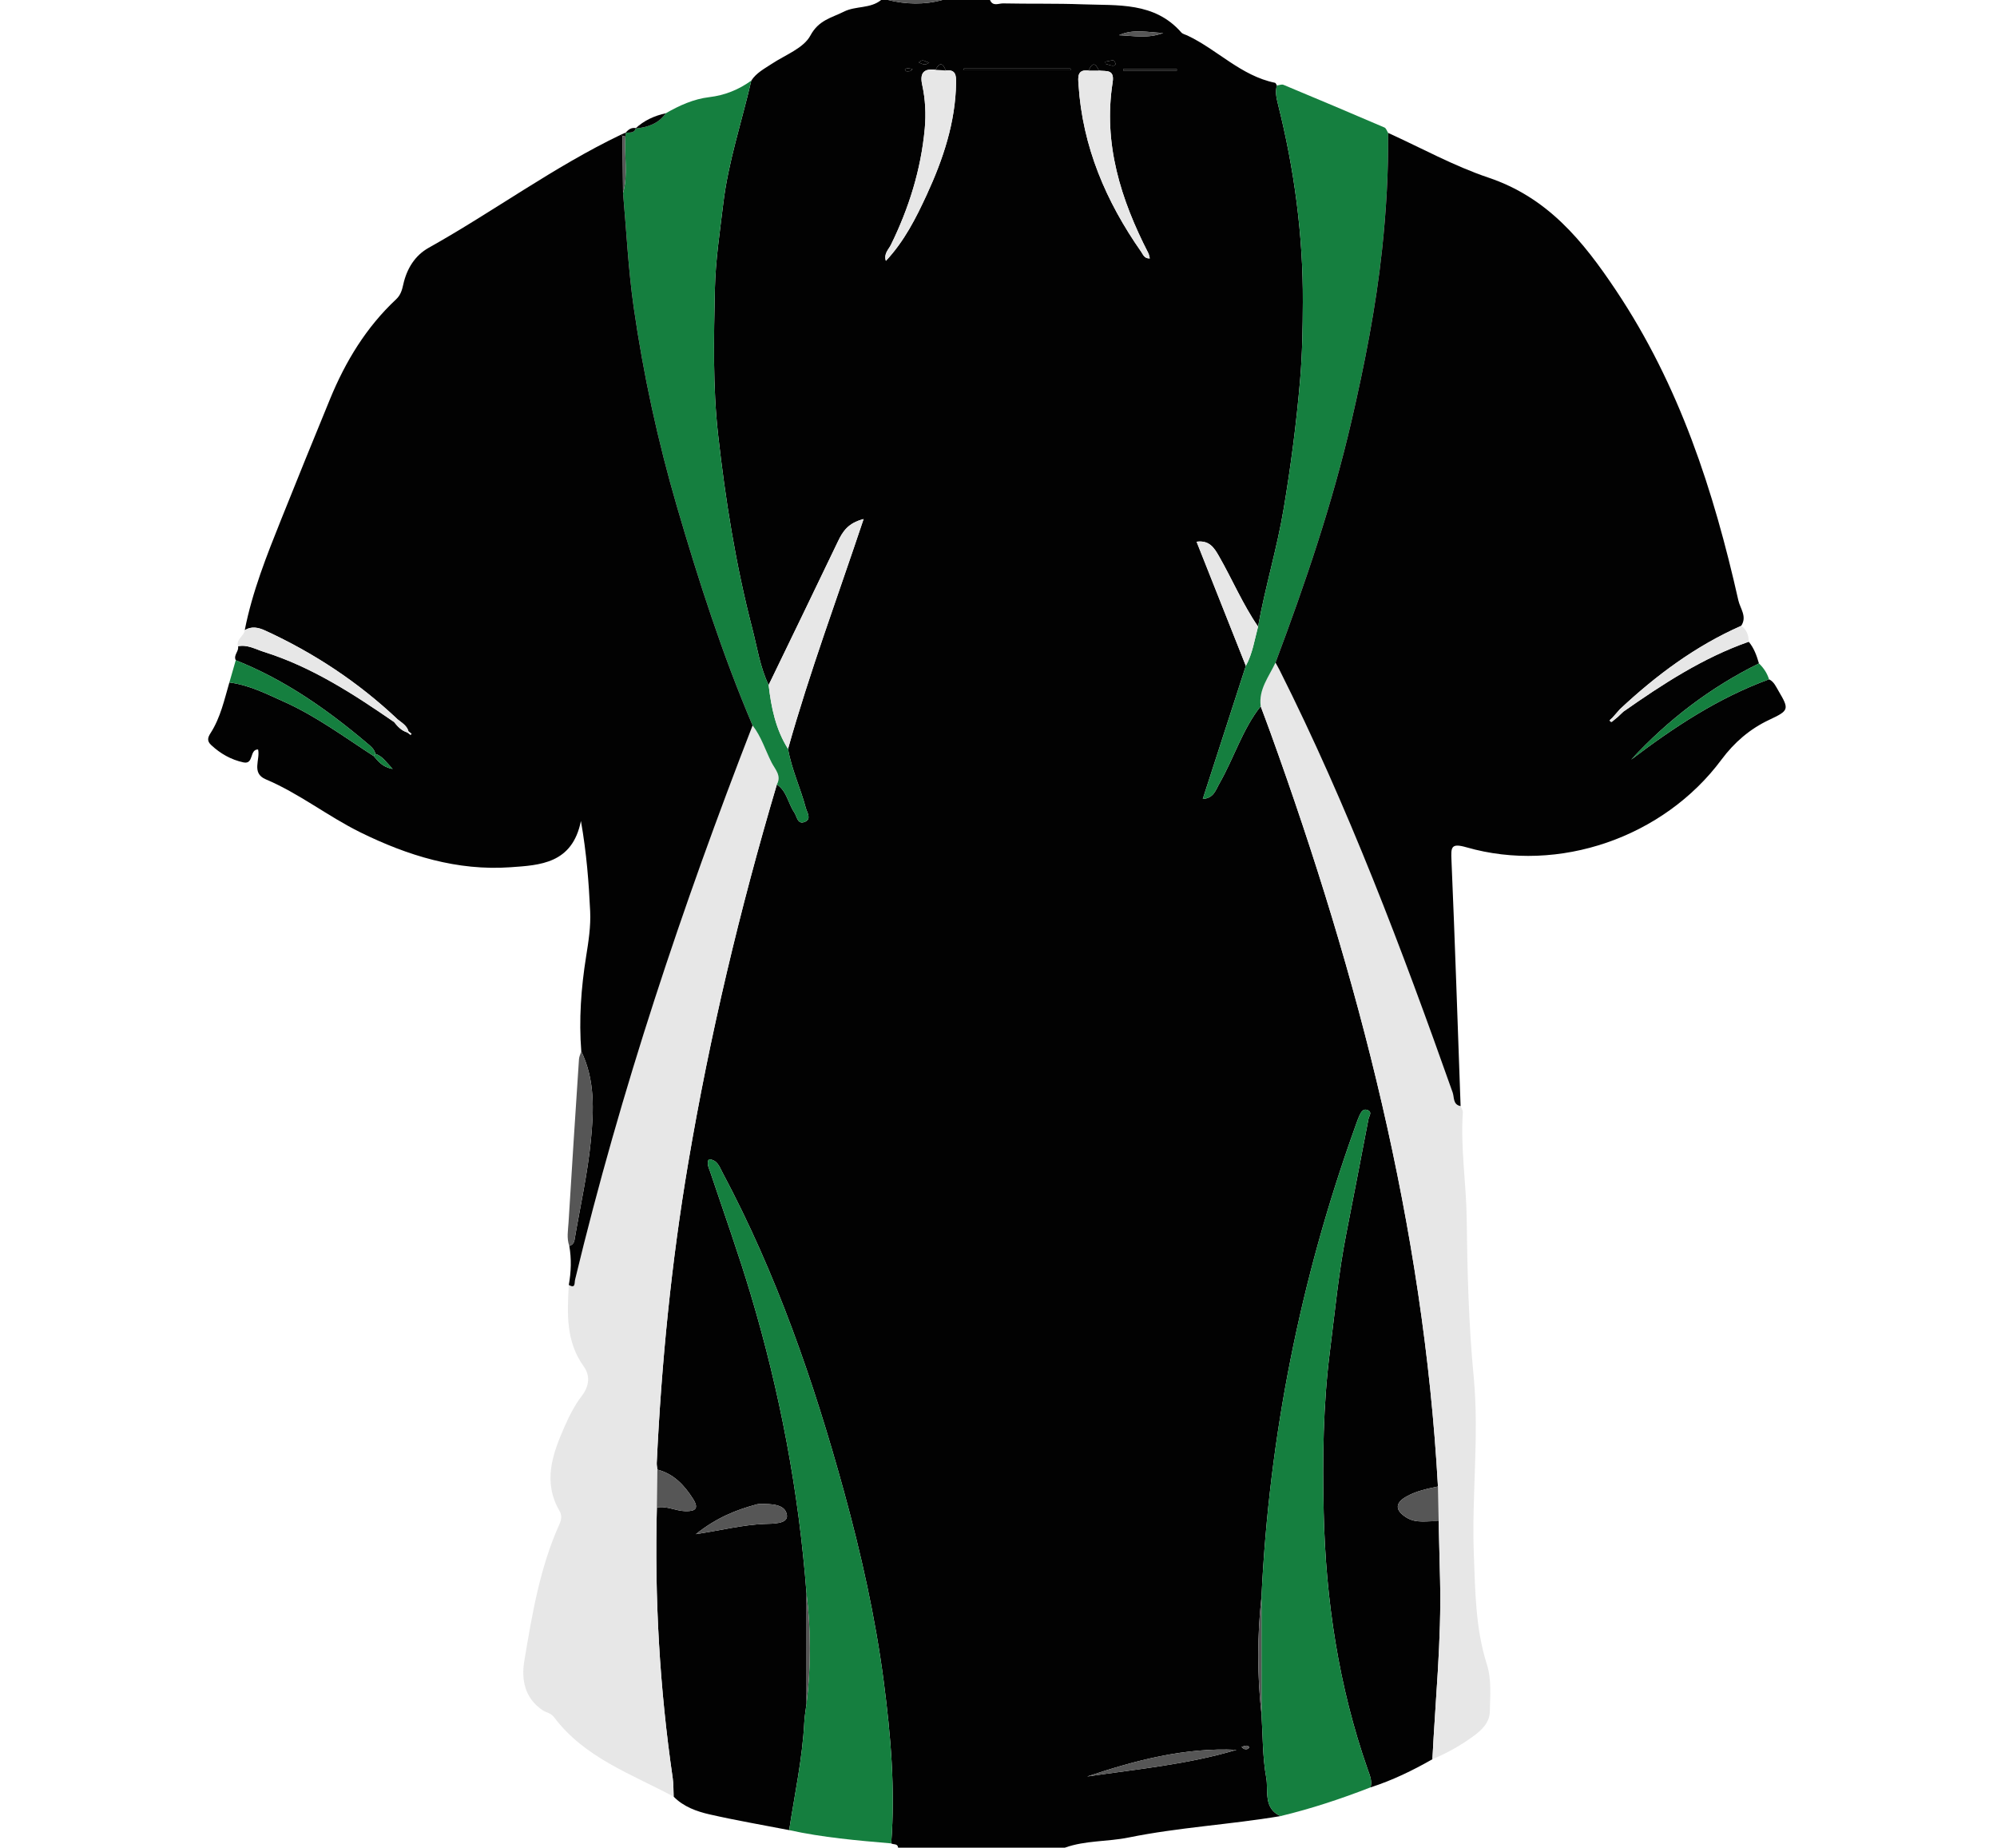
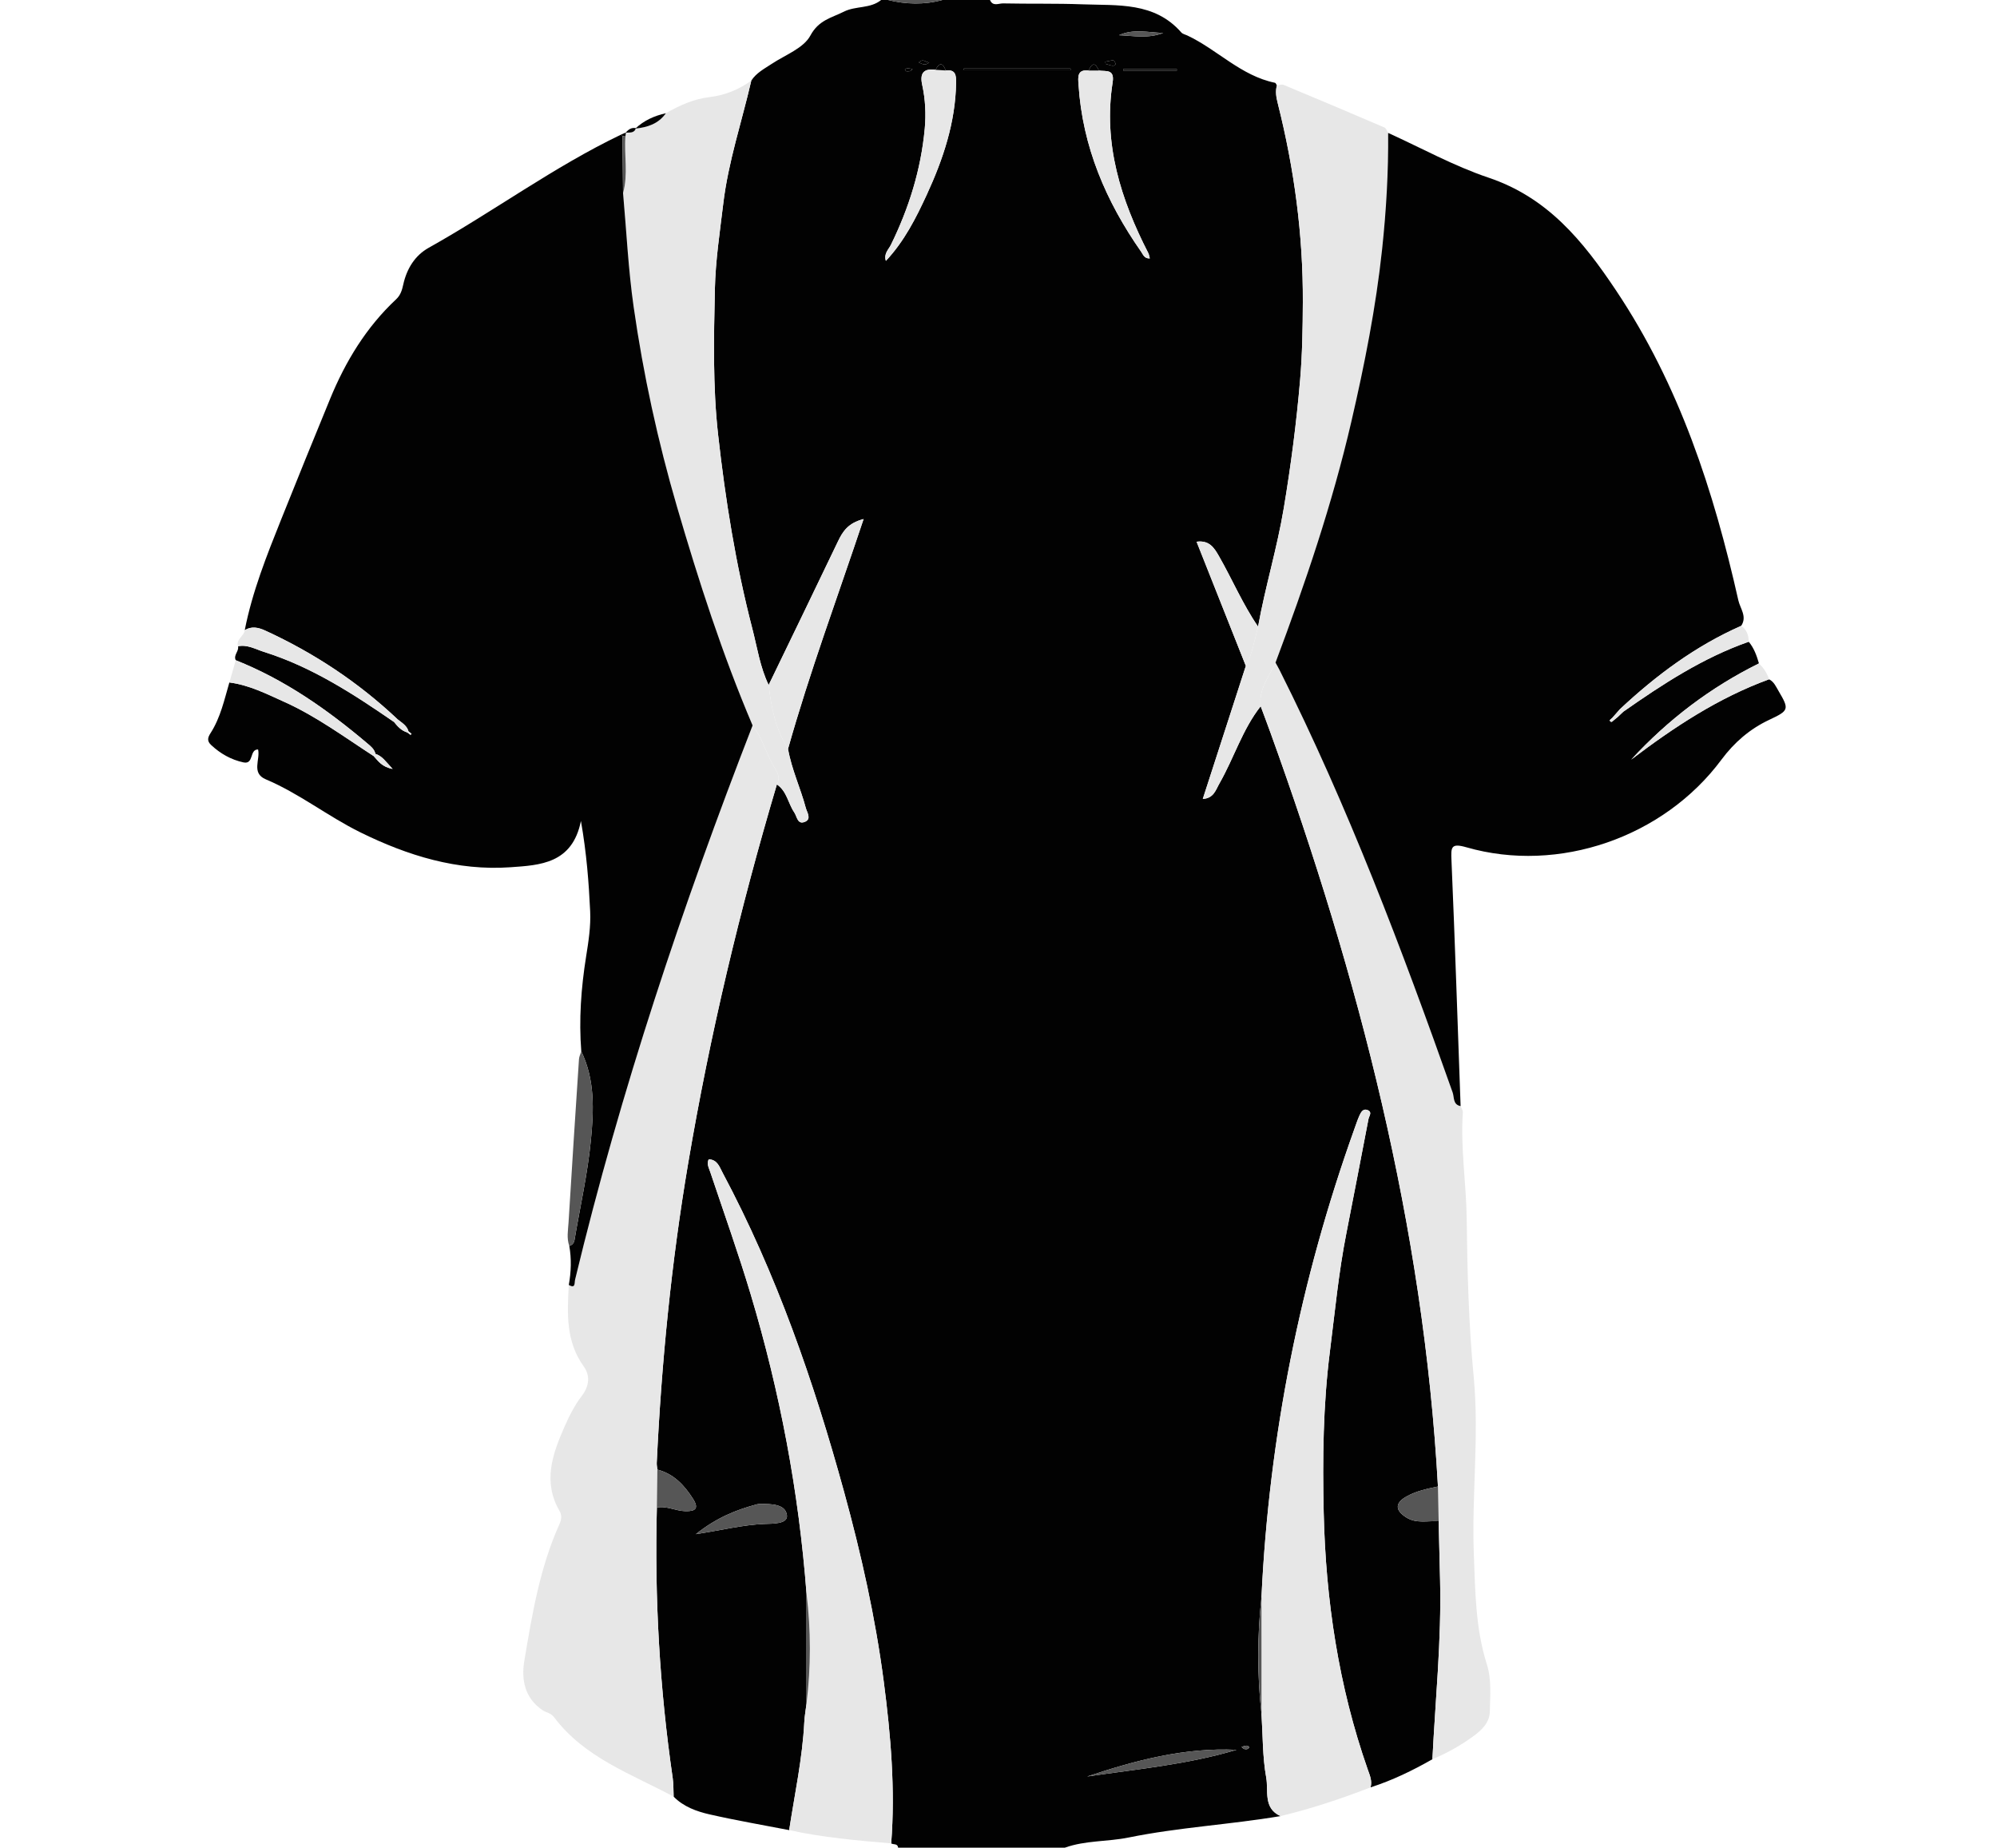
<svg xmlns="http://www.w3.org/2000/svg" version="1.1" id="Layer_1" x="0px" y="0px" width="587px" height="543px" viewBox="0 0 587 543" enable-background="new 0 0 587 543" xml:space="preserve">
  <style type="text/css">
	
- 	 .strip{fill:#157F3F;}
- 	 .strip2{fill:#E7E7E7;}
+ 	 .strip{fill:#E7E7E7;}
	 .bg{fill:#020202;}
	
</style>
  <path fill-rule="evenodd" clip-rule="evenodd" class="bg" d="M313,543c-16.333,0-32.667,0-49,0  c-0.141-1.294-1.359-0.839-2.04-1.258c1.227-15.944-0.131-31.82-2.189-47.567c-2.464-18.857-6.625-37.423-11.672-55.789  c-8.907-32.407-19.851-64.017-35.708-93.767c-0.919-1.726-1.503-3.79-4.07-3.934c-0.655,1.373,0.042,2.53,0.465,3.79  c4.005,11.943,8.249,23.817,11.865,35.878c8.61,28.719,14.15,58.042,16.419,87.96c0.001,10.779,0.002,21.559,0.004,32.338  c-0.224,1.799-0.562,3.592-0.654,5.398c-0.544,10.729-2.837,21.211-4.45,31.789c-7.806-1.517-15.652-2.856-23.4-4.624  c-3.841-0.877-7.648-2.249-10.559-5.215c-0.084-1.823-0.013-3.669-0.275-5.467c-3.842-26.363-5.359-52.86-4.655-79.489  c2.884-0.558,5.498,0.98,8.322,1.061c3.086,0.088,4.102-0.809,2.29-3.652c-2.551-4.001-5.652-7.325-10.464-8.56  c-0.066-0.66-0.218-1.324-0.187-1.979c1.401-29.525,4.305-58.906,9.238-88.048c6.372-37.645,15.207-74.732,26.076-111.333  c2.947,1.976,3.292,5.562,5.115,8.228c0.82,1.199,0.926,3.78,3.248,2.706c1.855-0.858,0.464-2.801,0.154-3.974  c-1.547-5.855-4.199-11.387-5.238-17.408c6.342-22.545,14.524-44.511,22.216-67.547c-4.57,1.161-6.147,3.663-7.537,6.569  c-6.741,14.093-13.575,28.14-20.376,42.203c-2.537-5.25-3.356-11.007-4.799-16.569c-4.856-18.723-7.912-37.778-10.057-56.98  c-1.589-14.224-1.256-28.528-0.95-42.789c0.18-8.388,1.463-16.763,2.463-25.118c1.476-12.335,5.464-24.115,8.243-36.163  c1.488-2.295,3.849-3.496,6.043-4.948c3.956-2.618,9.332-4.572,11.325-8.297c2.451-4.579,6.257-5.207,9.852-7.022  C251.505,1.681,255.806,2.602,259,0c0.667,0,1.333,0,2,0c5.333,1.293,10.667,1.448,16,0c4.667,0,9.333,0,14,0  c0.828,1.983,2.563,0.974,3.833,1c7.796,0.164,15.604-0.021,23.394,0.271c10.302,0.386,21.118-0.75,29.009,8.268  c0.399,0.457,1.159,0.601,1.755,0.882c8.846,4.166,15.786,11.869,25.787,13.908c0.229,0.046,0.37,0.519,0.55,0.79  c-0.502,1.816-0.178,3.511,0.285,5.349c4.819,19.13,7.436,38.556,7.344,58.308c-0.035,7.617-0.148,15.208-0.798,22.839  c-1.076,12.667-2.718,25.214-4.807,37.743c-1.956,11.732-5.451,23.106-7.555,34.791c-4.491-6.533-7.569-13.852-11.491-20.702  c-1.41-2.463-2.824-4.749-6.585-4.246c4.923,12.407,9.702,24.45,14.481,36.494c-4.2,12.976-8.4,25.952-12.653,39.093  c3.232-0.183,3.805-2.648,4.918-4.593c4.253-7.431,6.722-15.815,12.096-22.646c0.976,2.629,1.972,5.251,2.924,7.889  c25.886,71.698,44.954,144.91,49.186,221.419c-3.181,0.66-6.37,1.319-9.242,2.926c-3.397,1.899-3.406,4.032-0.124,6.131  c3.019,1.93,6.359,0.958,9.572,1.153c0.141,5.799,0.282,11.597,0.423,17.396c0.424,17.564-1.389,35.032-2.257,52.541  c-5.805,3.316-11.796,6.221-18.179,8.267c0.534-1.901-0.24-3.573-0.848-5.308c-8.559-24.428-12.333-49.713-12.927-75.475  c-0.363-15.751-0.178-31.502,1.81-47.211c1.473-11.636,2.572-23.312,4.853-34.836c2.213-11.182,4.333-22.383,6.499-33.575  c0.173-0.894,1.163-1.987-0.154-2.585c-1.446-0.656-2.078,0.603-2.553,1.675c-0.536,1.212-0.954,2.477-1.401,3.726  c-15.949,44.525-25.091,90.403-27.346,137.648c-1.257,11.471-1.271,22.94,0.007,34.411c0.401,6.243,0.285,12.58,1.394,18.695  c0.695,3.836-0.953,8.973,4.203,11.278c-14.843,2.499-29.926,3.301-44.695,6.303C325.51,541.275,319.047,540.828,313,543z   M274.993,20.527c-3.489-0.478-4.673,0.962-3.921,4.399c0.93,4.248,1.155,8.57,0.751,12.911c-1.117,12.007-4.643,23.307-9.94,34.102  c-0.687,1.398-2.165,2.592-1.484,4.726c5.41-5.769,8.834-12.556,12.015-19.448c4.813-10.431,8.425-21.206,8.623-32.879  c0.038-2.262-0.157-3.971-3.033-3.628C277.135,18.408,276.137,18.265,274.993,20.527z M323.002,20.733  c-0.991-2.37-1.992-2.376-3.004-0.014c-3.478-0.389-3.112,2.035-2.975,4.167c1.172,18.222,8.066,34.312,18.408,49.095  c0.553,0.79,0.922,2.054,2.542,1.963c-0.18-0.662-0.226-1.145-0.432-1.545c-8.094-15.772-13.315-32.178-10.492-50.188  C327.68,20.194,325.064,21.045,323.002,20.733z M204.533,450.858c7.499-1.138,13.711-2.741,20.173-3.001  c2.304-0.093,6.877,0.064,6.609-2.496c-0.355-3.384-4.632-3.385-7.814-3.388c-0.33,0-0.671,0.027-0.989,0.111  C216.409,443.709,210.629,446.014,204.533,450.858z M319.563,522.08c14.745-2.178,29.59-3.548,43.899-7.841  C348.229,513.52,333.784,517.318,319.563,522.08z M283.339,20.139c-0.069,0.167-0.138,0.334-0.207,0.501c10.516,0,21.031,0,31.548,0  c-0.003-0.167-0.005-0.334-0.007-0.501C304.229,20.139,293.783,20.139,283.339,20.139z M341.905,9.681  c-4.297-0.115-8.741-1.288-12.979,0.663C333.255,10.54,337.593,11.38,341.905,9.681z M345.906,20.774  c0-0.159-0.001-0.318-0.002-0.479c-5.24,0-10.481,0-15.722,0c0.001,0.16,0.002,0.319,0.003,0.479  C335.426,20.774,340.666,20.774,345.906,20.774z M324.893,18.119c0.033,0.218,0.065,0.437,0.099,0.654  c0.454,0.137,0.906,0.277,1.361,0.41c1.357,0.395,2.011-0.115,1.139-1.302C327.226,17.52,325.792,18.017,324.893,18.119z   M270.08,18.338c1.123,0.559,1.975,1.021,3.077-0.046C272.188,18.541,271.513,16.988,270.08,18.338z M268.245,20.331  c-0.582-0.118-1.025-0.271-1.469-0.274c-0.276-0.002-0.807,0.297-0.795,0.336c0.236,0.814,0.924,0.555,1.472,0.514  C267.679,20.89,267.885,20.604,268.245,20.331z M364.935,513.368c0.371,0.309,0.558,0.586,0.794,0.638  c0.596,0.132,1.22,0.138,1.477-0.582c0.017-0.049-0.496-0.411-0.76-0.407C366.008,513.022,365.573,513.207,364.935,513.368z" />
  <path fill-rule="evenodd" clip-rule="evenodd" fill="#565656" d="M277,0c-5.333,1.448-10.667,1.293-16,0C266.333,0,271.667,0,277,0z  " />
-   <path fill-rule="evenodd" clip-rule="evenodd" class="strip2" d="M198.011,528c-12.461-6.695-26.234-11.43-35.179-23.386  c-0.902-1.206-2.26-1.284-3.315-1.994c-5.242-3.526-6.342-8.918-5.396-14.545c2.3-13.67,4.555-27.393,10.336-40.18  c0.596-1.317,0.735-2.612,0.03-3.821c-4.991-8.56-2.109-16.695,1.411-24.714c1.395-3.177,3-6.366,5.096-9.101  c2.287-2.984,2.502-6.023,0.578-8.703c-5.293-7.37-4.843-15.607-4.38-23.929c2.042,1.156,1.616-0.592,1.851-1.569  c13.398-55.567,31.49-109.63,52.173-162.863c2.579,3.292,3.748,7.316,5.625,10.972c0.991,1.93,2.948,3.795,1.514,6.365  c-10.869,36.601-19.704,73.688-26.076,111.333c-4.933,29.142-7.836,58.522-9.238,88.048c-0.031,0.655,0.121,1.319,0.187,1.979  c-0.049,3.717-0.098,7.435-0.147,11.151c-0.704,26.629,0.813,53.126,4.655,79.489C197.998,524.331,197.927,526.177,198.011,528z" />
-   <path fill-rule="evenodd" clip-rule="evenodd" class="strip2" d="M429.328,325.062c0.232,0.606,0.704,1.229,0.663,1.815  c-0.724,10.493,1.006,20.894,1.132,31.367c0.185,15.418,0.571,30.887,2.044,46.222c1.679,17.481-0.608,34.862,0.051,52.243  c0.41,10.803,0.479,21.842,3.819,32.368c1.453,4.575,0.953,9.237,0.888,13.867c-0.046,3.292-2.393,5.489-4.803,7.26  c-3.731,2.74-7.783,5.01-12.078,6.798c0.868-17.509,2.681-34.977,2.257-52.541c-0.141-5.799-0.282-11.597-0.423-17.396  c-0.068-3.403-0.138-6.807-0.206-10.21c-4.231-76.509-23.3-149.721-49.186-221.419c-0.952-2.638-1.948-5.26-2.921-7.883  c-0.656-4.986,2.446-8.702,4.359-12.822c0.396,0.727,0.814,1.441,1.186,2.18c20.129,40.083,35.941,81.934,50.878,124.145  C427.495,322.486,427.021,324.632,429.328,325.062z" />
+   <path fill-rule="evenodd" clip-rule="evenodd" class="strip" d="M198.011,528c-12.461-6.695-26.234-11.43-35.179-23.386  c-0.902-1.206-2.26-1.284-3.315-1.994c-5.242-3.526-6.342-8.918-5.396-14.545c2.3-13.67,4.555-27.393,10.336-40.18  c0.596-1.317,0.735-2.612,0.03-3.821c-4.991-8.56-2.109-16.695,1.411-24.714c1.395-3.177,3-6.366,5.096-9.101  c2.287-2.984,2.502-6.023,0.578-8.703c-5.293-7.37-4.843-15.607-4.38-23.929c2.042,1.156,1.616-0.592,1.851-1.569  c13.398-55.567,31.49-109.63,52.173-162.863c2.579,3.292,3.748,7.316,5.625,10.972c0.991,1.93,2.948,3.795,1.514,6.365  c-10.869,36.601-19.704,73.688-26.076,111.333c-4.933,29.142-7.836,58.522-9.238,88.048c-0.031,0.655,0.121,1.319,0.187,1.979  c-0.049,3.717-0.098,7.435-0.147,11.151c-0.704,26.629,0.813,53.126,4.655,79.489C197.998,524.331,197.927,526.177,198.011,528z" />
+   <path fill-rule="evenodd" clip-rule="evenodd" class="strip" d="M429.328,325.062c0.232,0.606,0.704,1.229,0.663,1.815  c-0.724,10.493,1.006,20.894,1.132,31.367c0.185,15.418,0.571,30.887,2.044,46.222c1.679,17.481-0.608,34.862,0.051,52.243  c0.41,10.803,0.479,21.842,3.819,32.368c1.453,4.575,0.953,9.237,0.888,13.867c-0.046,3.292-2.393,5.489-4.803,7.26  c-3.731,2.74-7.783,5.01-12.078,6.798c0.868-17.509,2.681-34.977,2.257-52.541c-0.141-5.799-0.282-11.597-0.423-17.396  c-0.068-3.403-0.138-6.807-0.206-10.21c-4.231-76.509-23.3-149.721-49.186-221.419c-0.952-2.638-1.948-5.26-2.921-7.883  c-0.656-4.986,2.446-8.702,4.359-12.822c0.396,0.727,0.814,1.441,1.186,2.18c20.129,40.083,35.941,81.934,50.878,124.145  C427.495,322.486,427.021,324.632,429.328,325.062z" />
  <path fill-rule="evenodd" clip-rule="evenodd" class="strip" d="M228.355,230.532c1.434-2.57-0.523-4.436-1.514-6.365  c-1.877-3.655-3.046-7.68-5.625-10.972c-8.885-20.887-15.838-42.446-22.201-64.202c-5.643-19.294-9.915-38.92-12.76-58.804  c-1.585-11.07-2.109-22.293-3.112-33.446c1.549-5.49,0.283-11.099,0.688-16.639c0.054-0.39,0.108-0.78,0.162-1.17l-0.063,0.054  c1.149-0.103,2.504,0.257,2.992-1.332c0,0-0.166,0.131-0.165,0.132c3.567-0.359,6.792-1.399,8.973-4.514  c3.99-2.286,8.148-4.18,12.758-4.726c4.567-0.541,8.645-2.192,12.349-4.859c-2.779,12.048-6.767,23.828-8.243,36.163  c-1,8.355-2.283,16.73-2.463,25.118c-0.306,14.261-0.639,28.565,0.95,42.789c2.145,19.202,5.201,38.258,10.057,56.98  c1.443,5.563,2.262,11.319,4.802,16.567c0.745,6.607,2.064,13.042,5.695,18.776c1.039,6.021,3.691,11.553,5.238,17.408  c0.31,1.173,1.701,3.115-0.154,3.974c-2.322,1.074-2.428-1.507-3.248-2.706C231.647,236.094,231.302,232.508,228.355,230.532z" />
  <path fill-rule="evenodd" clip-rule="evenodd" class="strip" d="M374.925,194.731c-1.913,4.12-5.016,7.836-4.359,12.822  c-5.377,6.825-7.846,15.21-12.099,22.641c-1.113,1.944-1.686,4.41-4.918,4.593c4.253-13.141,8.453-26.117,12.653-39.093  c1.97-3.608,2.551-7.649,3.595-11.546c2.104-11.685,5.599-23.059,7.555-34.791c2.089-12.529,3.73-25.076,4.807-37.743  c0.649-7.631,0.763-15.222,0.798-22.839c0.092-19.752-2.524-39.178-7.344-58.308c-0.463-1.838-0.787-3.532-0.285-5.349  c0.655-0.073,1.416-0.406,1.945-0.186c9.916,4.127,19.811,8.305,29.681,12.541c0.496,0.213,0.726,1.046,1.079,1.59  c0.098,11.433-0.556,22.785-1.775,34.188c-1.83,17.115-5.162,33.897-9.031,50.605C391.622,148.052,383.645,171.512,374.925,194.731z  " />
  <path fill-rule="evenodd" clip-rule="evenodd" class="strip" d="M402.865,525.269c-8.65,3.36-17.442,6.281-26.47,8.445  c-5.15-2.307-3.502-7.443-4.197-11.279c-1.108-6.115-0.992-12.452-1.393-18.692c-0.002-11.469-0.005-22.941-0.008-34.414  c2.255-47.245,11.396-93.123,27.346-137.648c0.447-1.249,0.865-2.514,1.401-3.726c0.475-1.072,1.106-2.331,2.553-1.675  c1.317,0.598,0.327,1.691,0.154,2.585c-2.166,11.192-4.286,22.394-6.499,33.575c-2.28,11.524-3.38,23.2-4.853,34.836  c-1.987,15.709-2.173,31.46-1.81,47.211c0.594,25.762,4.368,51.047,12.927,75.475C402.625,521.695,403.399,523.367,402.865,525.269z  " />
  <path fill-rule="evenodd" clip-rule="evenodd" class="strip" d="M261.96,541.742c-10.053-0.864-20.107-1.729-29.99-3.903  c1.613-10.578,3.906-21.06,4.45-31.789c0.092-1.807,0.43-3.6,0.654-5.395c1.302-10.778,1.313-21.56-0.004-32.342  c-2.269-29.918-7.809-59.241-16.419-87.96c-3.616-12.061-7.859-23.935-11.865-35.878c-0.423-1.26-1.12-2.417-0.465-3.79  c2.567,0.144,3.15,2.208,4.07,3.934c15.857,29.75,26.801,61.359,35.708,93.767c5.048,18.366,9.208,36.932,11.672,55.789  C261.829,509.922,263.187,525.798,261.96,541.742z" />
-   <path fill-rule="evenodd" clip-rule="evenodd" class="strip2" d="M231.634,220.084c-3.631-5.734-4.95-12.169-5.695-18.776  c6.799-14.062,13.633-28.108,20.374-42.201c1.39-2.906,2.967-5.408,7.537-6.569C246.158,175.573,237.976,197.539,231.634,220.084z" />
-   <path fill-rule="evenodd" clip-rule="evenodd" class="strip2" d="M323.002,20.733c2.063,0.312,4.678-0.539,4.048,3.479  c-2.823,18.01,2.398,34.415,10.492,50.188c0.206,0.4,0.252,0.883,0.432,1.545c-1.62,0.091-1.989-1.173-2.542-1.963  c-10.342-14.783-17.236-30.873-18.408-49.095c-0.138-2.132-0.503-4.556,2.975-4.167C320.999,20.725,322,20.729,323.002,20.733z" />
-   <path fill-rule="evenodd" clip-rule="evenodd" class="strip2" d="M278.002,20.71c2.876-0.343,3.071,1.366,3.033,3.628  c-0.198,11.673-3.81,22.448-8.623,32.879c-3.181,6.893-6.605,13.68-12.015,19.448c-0.681-2.134,0.797-3.327,1.484-4.726  c5.297-10.795,8.823-22.095,9.94-34.102c0.404-4.341,0.179-8.663-0.751-12.911c-0.752-3.438,0.432-4.877,3.921-4.399  C275.996,20.588,276.999,20.649,278.002,20.71z" />
-   <path fill-rule="evenodd" clip-rule="evenodd" class="strip2" d="M369.797,184.148c-1.044,3.896-1.625,7.938-3.595,11.546  c-4.779-12.044-9.559-24.087-14.481-36.494c3.761-0.503,5.175,1.783,6.585,4.246C362.228,170.297,365.306,177.615,369.797,184.148z" />
+   <path fill-rule="evenodd" clip-rule="evenodd" class="strip" d="M231.634,220.084c-3.631-5.734-4.95-12.169-5.695-18.776  c6.799-14.062,13.633-28.108,20.374-42.201c1.39-2.906,2.967-5.408,7.537-6.569C246.158,175.573,237.976,197.539,231.634,220.084z" />
+   <path fill-rule="evenodd" clip-rule="evenodd" class="strip" d="M323.002,20.733c2.063,0.312,4.678-0.539,4.048,3.479  c-2.823,18.01,2.398,34.415,10.492,50.188c0.206,0.4,0.252,0.883,0.432,1.545c-1.62,0.091-1.989-1.173-2.542-1.963  c-10.342-14.783-17.236-30.873-18.408-49.095c-0.138-2.132-0.503-4.556,2.975-4.167C320.999,20.725,322,20.729,323.002,20.733z" />
+   <path fill-rule="evenodd" clip-rule="evenodd" class="strip" d="M278.002,20.71c2.876-0.343,3.071,1.366,3.033,3.628  c-0.198,11.673-3.81,22.448-8.623,32.879c-3.181,6.893-6.605,13.68-12.015,19.448c-0.681-2.134,0.797-3.327,1.484-4.726  c5.297-10.795,8.823-22.095,9.94-34.102c0.404-4.341,0.179-8.663-0.751-12.911c-0.752-3.438,0.432-4.877,3.921-4.399  C275.996,20.588,276.999,20.649,278.002,20.71z" />
+   <path fill-rule="evenodd" clip-rule="evenodd" class="strip" d="M369.797,184.148c-1.044,3.896-1.625,7.938-3.595,11.546  c-4.779-12.044-9.559-24.087-14.481-36.494c3.761-0.503,5.175,1.783,6.585,4.246C362.228,170.297,365.306,177.615,369.797,184.148z" />
  <path fill-rule="evenodd" clip-rule="evenodd" fill="#565656" d="M204.533,450.858c6.096-4.845,11.875-7.149,17.979-8.773  c0.317-0.084,0.659-0.111,0.989-0.111c3.182,0.003,7.458,0.004,7.814,3.388c0.269,2.561-4.305,2.403-6.609,2.496  C218.245,448.117,212.032,449.721,204.533,450.858z" />
  <path fill-rule="evenodd" clip-rule="evenodd" fill="#565656" d="M319.563,522.08c14.222-4.762,28.667-8.561,43.899-7.841  C349.152,518.532,334.308,519.902,319.563,522.08z" />
  <path fill-rule="evenodd" clip-rule="evenodd" fill="#565656" d="M422.672,436.855c0.068,3.403,0.138,6.807,0.206,10.21  c-3.213-0.195-6.554,0.776-9.572-1.153c-3.282-2.099-3.273-4.231,0.124-6.131C416.302,438.175,419.491,437.516,422.672,436.855z" />
  <path fill-rule="evenodd" clip-rule="evenodd" fill="#565656" d="M193.081,443.044c0.049-3.717,0.098-7.435,0.147-11.151  c4.813,1.234,7.914,4.559,10.464,8.56c1.813,2.844,0.796,3.74-2.29,3.652C198.578,444.024,195.965,442.486,193.081,443.044z" />
  <path fill-rule="evenodd" clip-rule="evenodd" fill="#565656" d="M370.798,469.328c0.003,11.473,0.006,22.945,0.008,34.414  C369.526,492.269,369.541,480.799,370.798,469.328z" />
  <path fill-rule="evenodd" clip-rule="evenodd" class="bg" d="M283.339,20.139c10.444,0,20.89,0,31.334,0  c0.002,0.167,0.004,0.334,0.007,0.501c-10.517,0-21.032,0-31.548,0C283.201,20.473,283.27,20.306,283.339,20.139z" />
  <path fill-rule="evenodd" clip-rule="evenodd" fill="#565656" d="M237.07,468.313c1.317,10.782,1.306,21.563,0.004,32.342  C237.072,489.872,237.071,479.093,237.07,468.313z" />
  <path fill-rule="evenodd" clip-rule="evenodd" fill="#565656" d="M341.905,9.681c-4.313,1.699-8.65,0.859-12.979,0.663  C333.164,8.393,337.608,9.565,341.905,9.681z" />
  <path fill-rule="evenodd" clip-rule="evenodd" class="bg" d="M345.906,20.774c-5.24,0-10.48,0-15.721,0  c-0.001-0.159-0.002-0.318-0.003-0.479c5.24,0,10.481,0,15.722,0C345.905,20.456,345.906,20.615,345.906,20.774z" />
  <path fill-rule="evenodd" clip-rule="evenodd" class="bg" d="M324.893,18.119c0.899-0.103,2.333-0.6,2.599-0.237  c0.872,1.187,0.219,1.696-1.139,1.302c-0.455-0.133-0.907-0.273-1.361-0.41C324.958,18.556,324.926,18.337,324.893,18.119z" />
  <path fill-rule="evenodd" clip-rule="evenodd" class="bg" d="M323.002,20.733c-1.002-0.004-2.003-0.009-3.004-0.014  C321.01,18.357,322.011,18.363,323.002,20.733z" />
  <path fill-rule="evenodd" clip-rule="evenodd" class="bg" d="M278.002,20.71c-1.003-0.061-2.006-0.122-3.01-0.183  C276.137,18.265,277.135,18.408,278.002,20.71z" />
  <path fill-rule="evenodd" clip-rule="evenodd" class="bg" d="M270.08,18.338c1.433-1.35,2.108,0.203,3.077-0.046  C272.055,19.359,271.202,18.896,270.08,18.338z" />
  <path fill-rule="evenodd" clip-rule="evenodd" class="bg" d="M268.245,20.331c-0.36,0.272-0.566,0.559-0.792,0.575  c-0.547,0.041-1.235,0.301-1.472-0.514c-0.012-0.039,0.519-0.338,0.795-0.336C267.22,20.06,267.663,20.213,268.245,20.331z" />
  <path fill-rule="evenodd" clip-rule="evenodd" fill="#565656" d="M364.935,513.368c0.639-0.161,1.073-0.346,1.511-0.352  c0.264-0.004,0.776,0.358,0.76,0.407c-0.257,0.72-0.881,0.714-1.477,0.582C365.492,513.954,365.306,513.677,364.935,513.368z" />
  <path fill-rule="evenodd" clip-rule="evenodd" class="bg" d="M183.143,56.742c1.002,11.154,1.527,22.377,3.112,33.447  c2.846,19.884,7.118,39.51,12.76,58.804c6.363,21.756,13.315,43.315,22.201,64.202c-20.683,53.233-38.775,107.296-52.173,162.863  c-0.235,0.978,0.19,2.726-1.851,1.569c0.687-3.821,0.819-7.65,0.145-11.488c0.904-0.231,1.381-0.839,1.534-1.734  c1.657-9.751,3.848-19.449,4.811-29.268c0.86-8.773,1.251-17.78-2.819-26.152c-0.728-9.337-0.058-18.619,1.411-27.83  c0.71-4.45,1.413-8.892,1.198-13.382c-0.406-8.462-1.031-16.914-2.713-26.508c-2.53,12.598-12.076,12.99-20.701,13.602  c-15.64,1.108-30.236-3.407-44.146-10.263c-9.533-4.697-17.935-11.411-27.786-15.575c-4.345-1.836-1.569-5.837-2.264-8.774  c-2.609-0.06-1.169,4.474-4.302,3.797c-3.664-0.791-6.792-2.573-9.526-5.135c-1.275-1.195-0.94-2.231-0.132-3.488  c2.922-4.549,4.032-9.785,5.521-14.868c5.826,0.749,10.992,3.389,16.241,5.752c9.369,4.218,17.598,10.335,26.169,15.879  c1.328,1.439,2.431,3.215,5.58,3.781c-2.016-2.126-3.057-3.804-5.057-4.419c-0.303-1.402-1.386-2.242-2.378-3.081  c-11.754-9.943-24.257-18.711-38.678-24.439c-0.76-1.531,1.009-2.648,0.674-4.111c2.776-0.562,5.128,0.873,7.606,1.652  c14.064,4.422,26.25,12.342,38.246,20.608c1.06,1.331,2.197,2.563,3.902,3.075c0.313,0.24,0.619,0.489,0.945,0.707  c0.021,0.014,0.197-0.205,0.302-0.315c-0.301-0.239-0.603-0.479-0.904-0.718c-0.461-1.713-1.939-2.507-3.179-3.517  c-11.524-10.882-24.554-19.513-38.953-26.109c-2.012-0.921-3.971-1.345-5.996-0.12c2.208-11.283,6.449-21.902,10.695-32.511  c4.743-11.851,9.55-23.676,14.405-35.48c4.53-11.016,10.621-21.037,19.388-29.233c1.36-1.272,1.755-2.783,2.107-4.364  c1.029-4.629,3.429-8.519,7.461-10.774c19.102-10.684,36.776-23.79,56.577-33.275c0.126,0.146,0.258,0.286,0.395,0.42  C183.027,45.559,183.085,51.15,183.143,56.742z" />
-   <path fill-rule="evenodd" clip-rule="evenodd" class="strip2" d="M115.825,212.183c-11.997-8.267-24.182-16.187-38.246-20.608  c-2.479-0.779-4.831-2.214-7.606-1.652c-0.663-2.128,1.8-2.955,1.97-4.736c2.025-1.225,3.984-0.801,5.996,0.12  c14.399,6.597,27.429,15.228,38.953,26.109C116.536,211.671,116.18,211.927,115.825,212.183z" />
+   <path fill-rule="evenodd" clip-rule="evenodd" class="strip" d="M115.825,212.183c-11.997-8.267-24.182-16.187-38.246-20.608  c-2.479-0.779-4.831-2.214-7.606-1.652c-0.663-2.128,1.8-2.955,1.97-4.736c2.025-1.225,3.984-0.801,5.996,0.12  c14.399,6.597,27.429,15.228,38.953,26.109C116.536,211.671,116.18,211.927,115.825,212.183z" />
  <path fill-rule="evenodd" clip-rule="evenodd" fill="#565656" d="M170.862,308.985c4.07,8.372,3.68,17.379,2.819,26.152  c-0.963,9.818-3.154,19.517-4.811,29.268c-0.152,0.896-0.63,1.503-1.534,1.734c-0.823-2.266-0.357-4.595-0.218-6.875  c0.971-15.999,2.012-31.993,3.067-47.986C170.237,310.502,170.628,309.749,170.862,308.985z" />
  <path fill-rule="evenodd" clip-rule="evenodd" class="strip" d="M69.298,194.033c14.42,5.729,26.923,14.496,38.678,24.439  c0.992,0.839,2.075,1.679,2.378,3.081c-0.169,0.218-0.343,0.431-0.523,0.639c-8.57-5.545-16.799-11.662-26.168-15.88  c-5.249-2.363-10.415-5.003-16.241-5.752C68.049,198.381,68.673,196.207,69.298,194.033z" />
  <path fill-rule="evenodd" clip-rule="evenodd" class="bg" d="M195.729,33.274c-2.181,3.114-5.406,4.154-8.973,4.514  C189.296,35.389,192.357,34.022,195.729,33.274z" />
  <path fill-rule="evenodd" clip-rule="evenodd" class="bg" d="M186.921,37.656c-0.488,1.589-1.843,1.229-2.992,1.332  C184.707,38.051,185.611,37.399,186.921,37.656z" />
  <path fill-rule="evenodd" clip-rule="evenodd" class="bg" d="M183.993,38.935c-0.054,0.39-0.108,0.78-0.16,1.17  c-0.287-0.04-0.575-0.086-0.863-0.138c-0.137-0.134-0.269-0.273-0.395-0.42C183.047,39.342,183.52,39.139,183.993,38.935z" />
  <path fill-rule="evenodd" clip-rule="evenodd" class="bg" d="M374.925,194.731c8.72-23.22,16.697-46.68,22.301-70.874  c3.869-16.708,7.201-33.49,9.031-50.605c1.22-11.402,1.873-22.755,1.775-34.188c9.798,4.438,19.313,9.715,29.457,13.128  c17.414,5.858,27.716,18.478,37.519,33.145c18.66,27.916,28.709,58.874,35.964,91.095c0.548,2.431,2.641,4.77,0.838,7.487  c-13.428,5.917-24.997,14.538-35.647,24.496c-0.429,0.488-0.857,0.976-1.286,1.464c-0.313,0.354-0.626,0.707-0.939,1.062  c-0.277,0.273-0.835,0.713-0.787,0.794c0.538,0.908,0.909,0.073,1.341-0.188c0.328-0.268,0.656-0.536,0.984-0.804  c0.559-0.528,1.117-1.057,1.677-1.585c11.587-8.113,23.39-15.84,36.868-20.563c1.557,1.862,2.344,4.087,3.007,6.371  c-14.288,7.066-26.743,16.555-37.553,28.273c12.565-9.537,25.61-18.163,40.52-23.604c1.448,0.707,2.04,2.159,2.78,3.41  c3.221,5.441,3.093,5.762-2.737,8.503c-5.692,2.678-10.28,6.644-14.024,11.688c-16.949,22.832-47.839,33.58-74.974,25.767  c-4.563-1.313-4.556-0.003-4.393,3.793c1.031,24.083,1.816,48.176,2.683,72.266c-2.307-0.43-1.833-2.575-2.34-4.006  c-14.937-42.211-30.749-84.062-50.878-124.145C375.739,196.173,375.321,195.458,374.925,194.731z" />
  <path fill-rule="evenodd" clip-rule="evenodd" class="strip" d="M519.993,199.636c-14.909,5.44-27.954,14.066-40.52,23.604  c10.81-11.719,23.265-21.207,37.553-28.273C518.403,196.276,519.417,197.817,519.993,199.636z" />
-   <path fill-rule="evenodd" clip-rule="evenodd" class="strip2" d="M514.02,188.595c-13.479,4.723-25.281,12.449-36.868,20.563  c-0.33-0.247-0.66-0.495-0.989-0.742c10.65-9.958,22.22-18.579,35.647-24.496C513.462,185.045,513.99,186.701,514.02,188.595z" />
+   <path fill-rule="evenodd" clip-rule="evenodd" class="strip" d="M514.02,188.595c-13.479,4.723-25.281,12.449-36.868,20.563  c-0.33-0.247-0.66-0.495-0.989-0.742c10.65-9.958,22.22-18.579,35.647-24.496C513.462,185.045,513.99,186.701,514.02,188.595z" />
  <path fill-rule="evenodd" clip-rule="evenodd" fill="#565656" d="M182.97,39.967c0.288,0.052,0.576,0.098,0.863,0.138  c-0.407,5.54,0.859,11.148-0.69,16.639C183.085,51.15,183.027,45.559,182.97,39.967z" />
-   <path fill-rule="evenodd" clip-rule="evenodd" class="strip2" d="M119.726,215.259c-1.704-0.514-2.842-1.745-3.901-3.076  c0.355-0.256,0.711-0.512,1.066-0.768c1.239,1.01,2.718,1.804,3.179,3.517L119.726,215.259z" />
+   <path fill-rule="evenodd" clip-rule="evenodd" class="strip" d="M119.726,215.259c-1.704-0.514-2.842-1.745-3.901-3.076  c0.355-0.256,0.711-0.512,1.066-0.768c1.239,1.01,2.718,1.804,3.179,3.517L119.726,215.259z" />
  <path fill-rule="evenodd" clip-rule="evenodd" class="strip" d="M110.354,221.554c2,0.615,3.042,2.293,5.057,4.419  c-3.149-0.566-4.252-2.342-5.58-3.781C110.011,221.984,110.186,221.771,110.354,221.554z" />
-   <path fill-rule="evenodd" clip-rule="evenodd" class="strip2" d="M120.07,214.932c0.301,0.239,0.603,0.479,0.904,0.718  c-0.104,0.11-0.281,0.329-0.302,0.315c-0.327-0.218-0.633-0.467-0.945-0.707C119.726,215.259,120.07,214.932,120.07,214.932z" />
-   <path fill-rule="evenodd" clip-rule="evenodd" class="strip2" d="M474.876,209.879c0.429-0.488,0.857-0.976,1.286-1.464  c0.329,0.247,0.659,0.495,0.989,0.742c-0.56,0.528-1.118,1.057-1.677,1.585C475.275,210.454,475.076,210.167,474.876,209.879z" />
-   <path fill-rule="evenodd" clip-rule="evenodd" class="strip2" d="M473.937,210.94c0.313-0.354,0.626-0.708,0.939-1.062  c0.2,0.288,0.399,0.575,0.599,0.863c-0.328,0.268-0.656,0.536-0.984,0.804C474.314,211.336,474.129,211.135,473.937,210.94z" />
-   <path fill-rule="evenodd" clip-rule="evenodd" class="strip2" d="M474.49,211.546c-0.432,0.262-0.803,1.097-1.341,0.188  c-0.048-0.081,0.51-0.521,0.787-0.794C474.129,211.135,474.314,211.336,474.49,211.546z" />
+   <path fill-rule="evenodd" clip-rule="evenodd" class="strip" d="M120.07,214.932c0.301,0.239,0.603,0.479,0.904,0.718  c-0.104,0.11-0.281,0.329-0.302,0.315c-0.327-0.218-0.633-0.467-0.945-0.707C119.726,215.259,120.07,214.932,120.07,214.932z" />
+   <path fill-rule="evenodd" clip-rule="evenodd" class="strip" d="M474.876,209.879c0.429-0.488,0.857-0.976,1.286-1.464  c0.329,0.247,0.659,0.495,0.989,0.742c-0.56,0.528-1.118,1.057-1.677,1.585C475.275,210.454,475.076,210.167,474.876,209.879z" />
+   <path fill-rule="evenodd" clip-rule="evenodd" class="strip" d="M473.937,210.94c0.313-0.354,0.626-0.708,0.939-1.062  c0.2,0.288,0.399,0.575,0.599,0.863c-0.328,0.268-0.656,0.536-0.984,0.804C474.314,211.336,474.129,211.135,473.937,210.94z" />
+   <path fill-rule="evenodd" clip-rule="evenodd" class="strip" d="M474.49,211.546c-0.432,0.262-0.803,1.097-1.341,0.188  c-0.048-0.081,0.51-0.521,0.787-0.794C474.129,211.135,474.314,211.336,474.49,211.546z" />
</svg>
